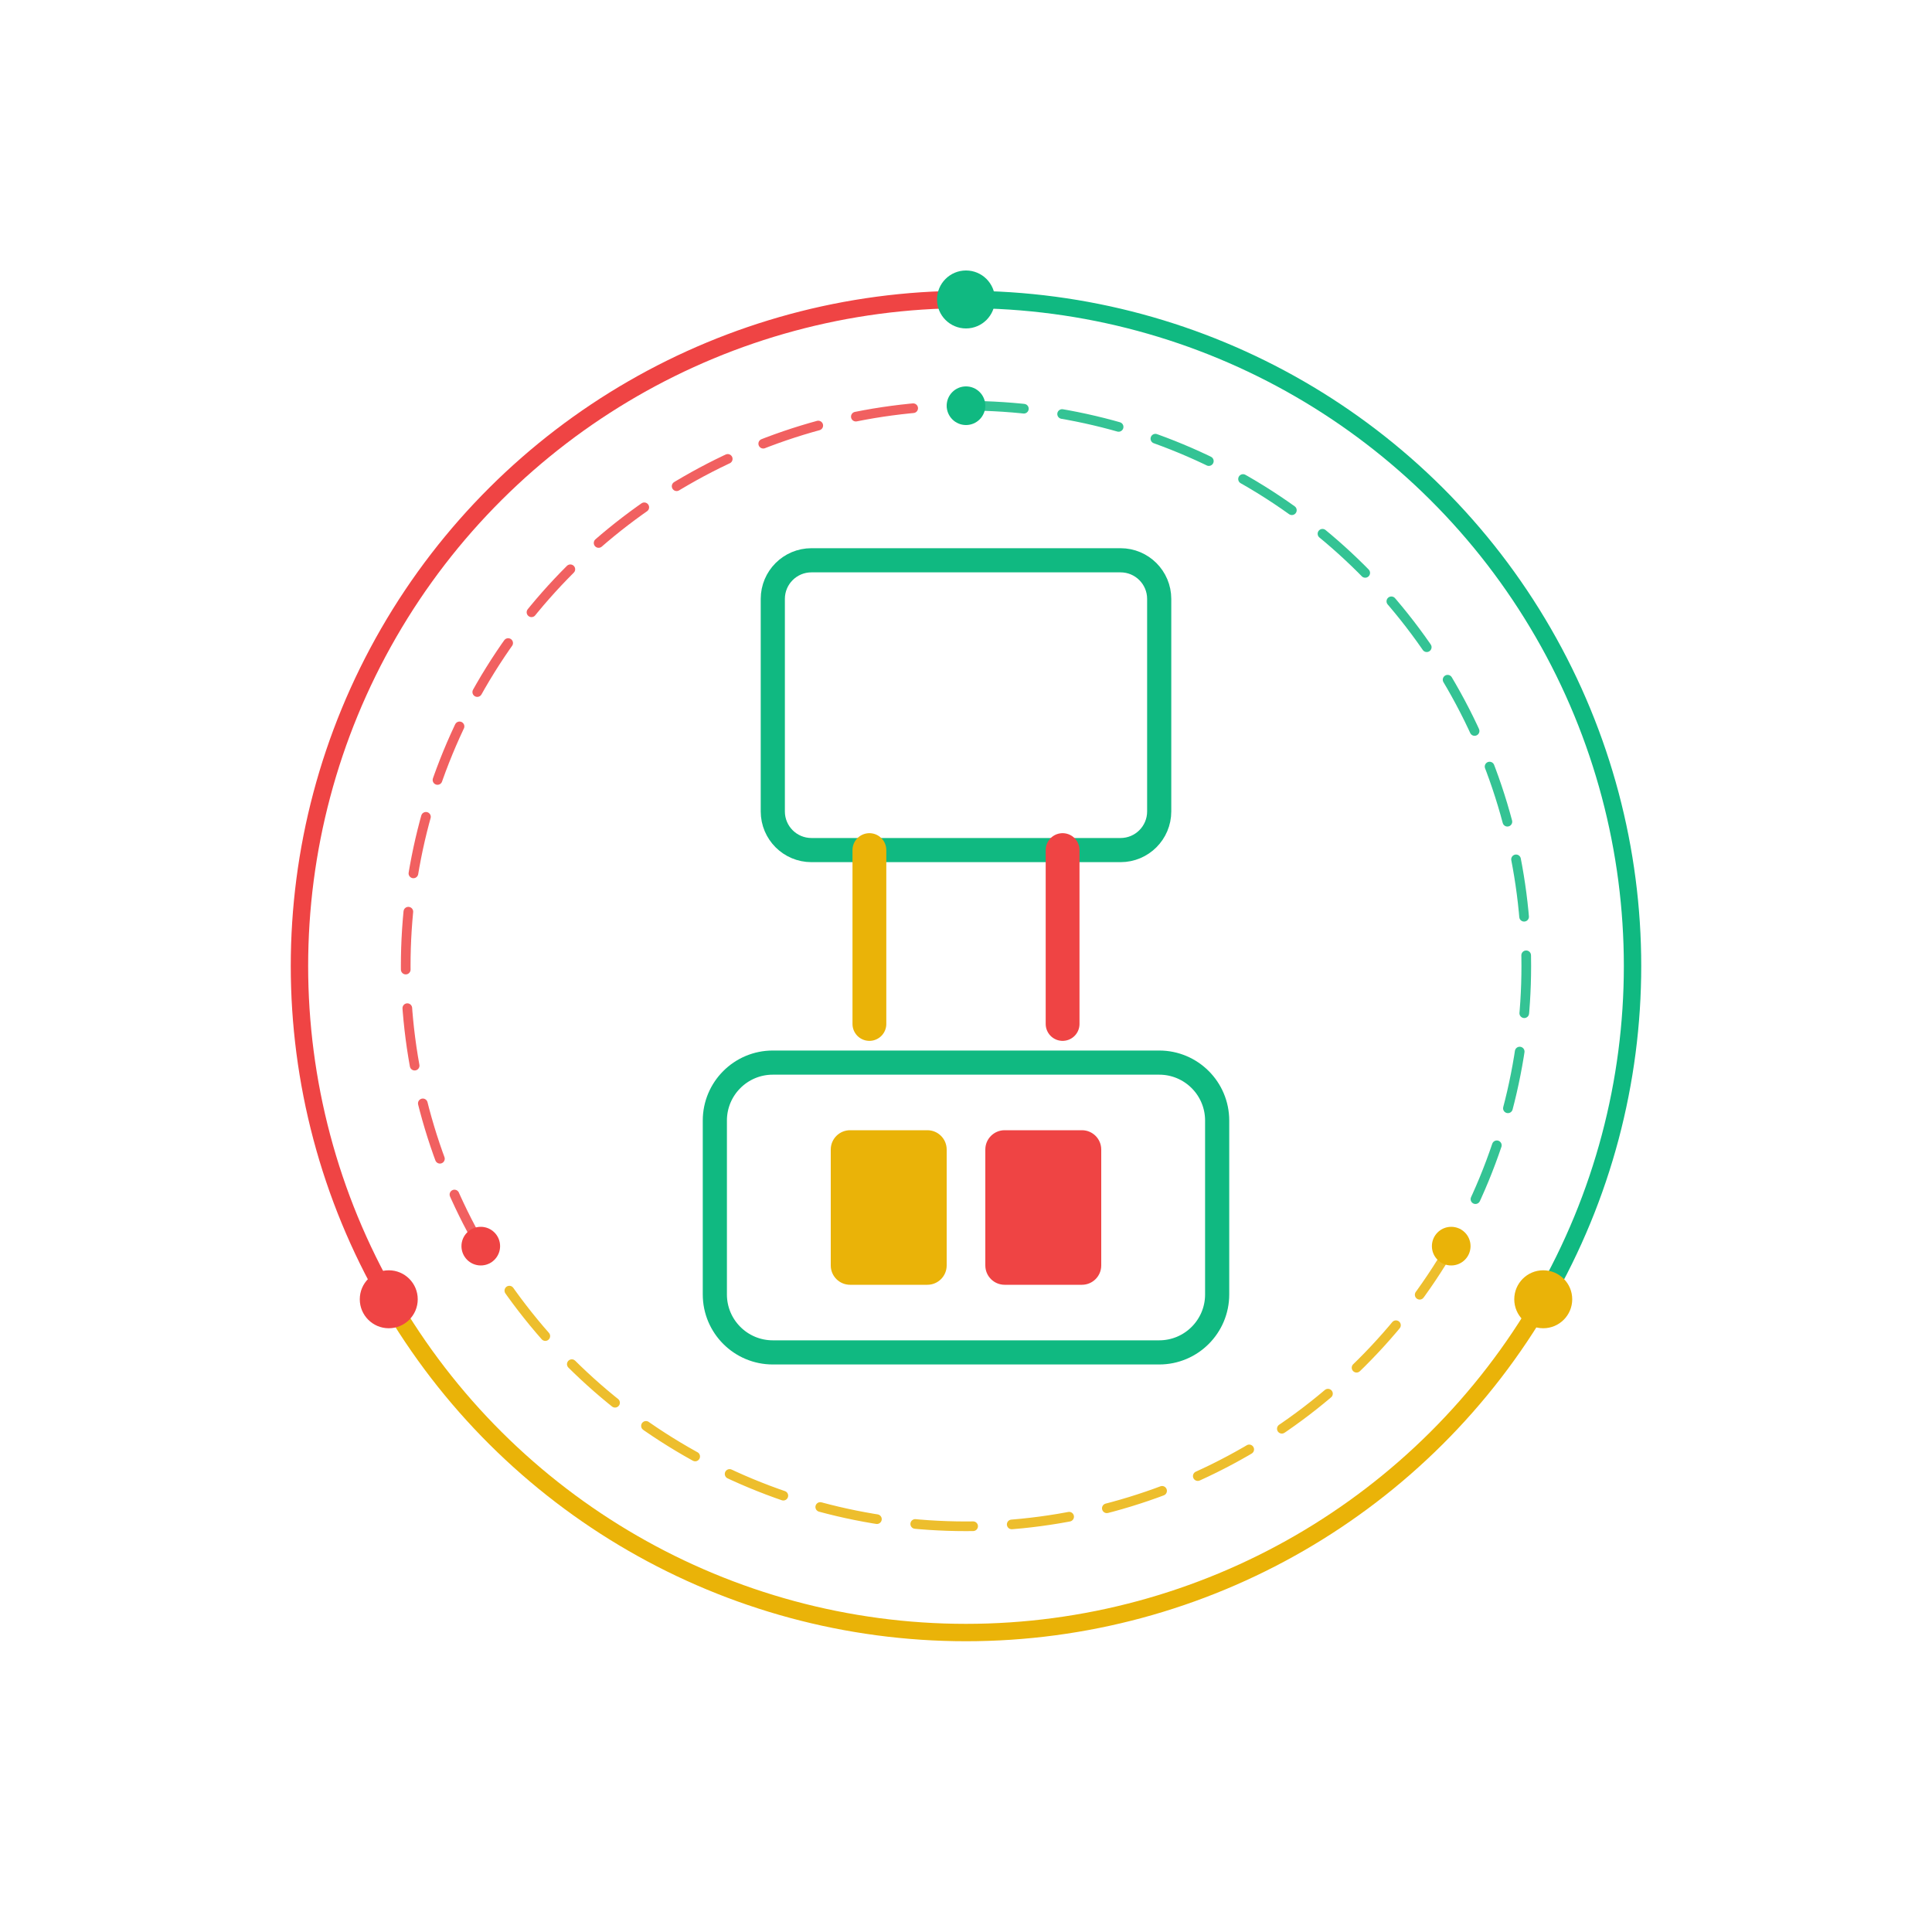
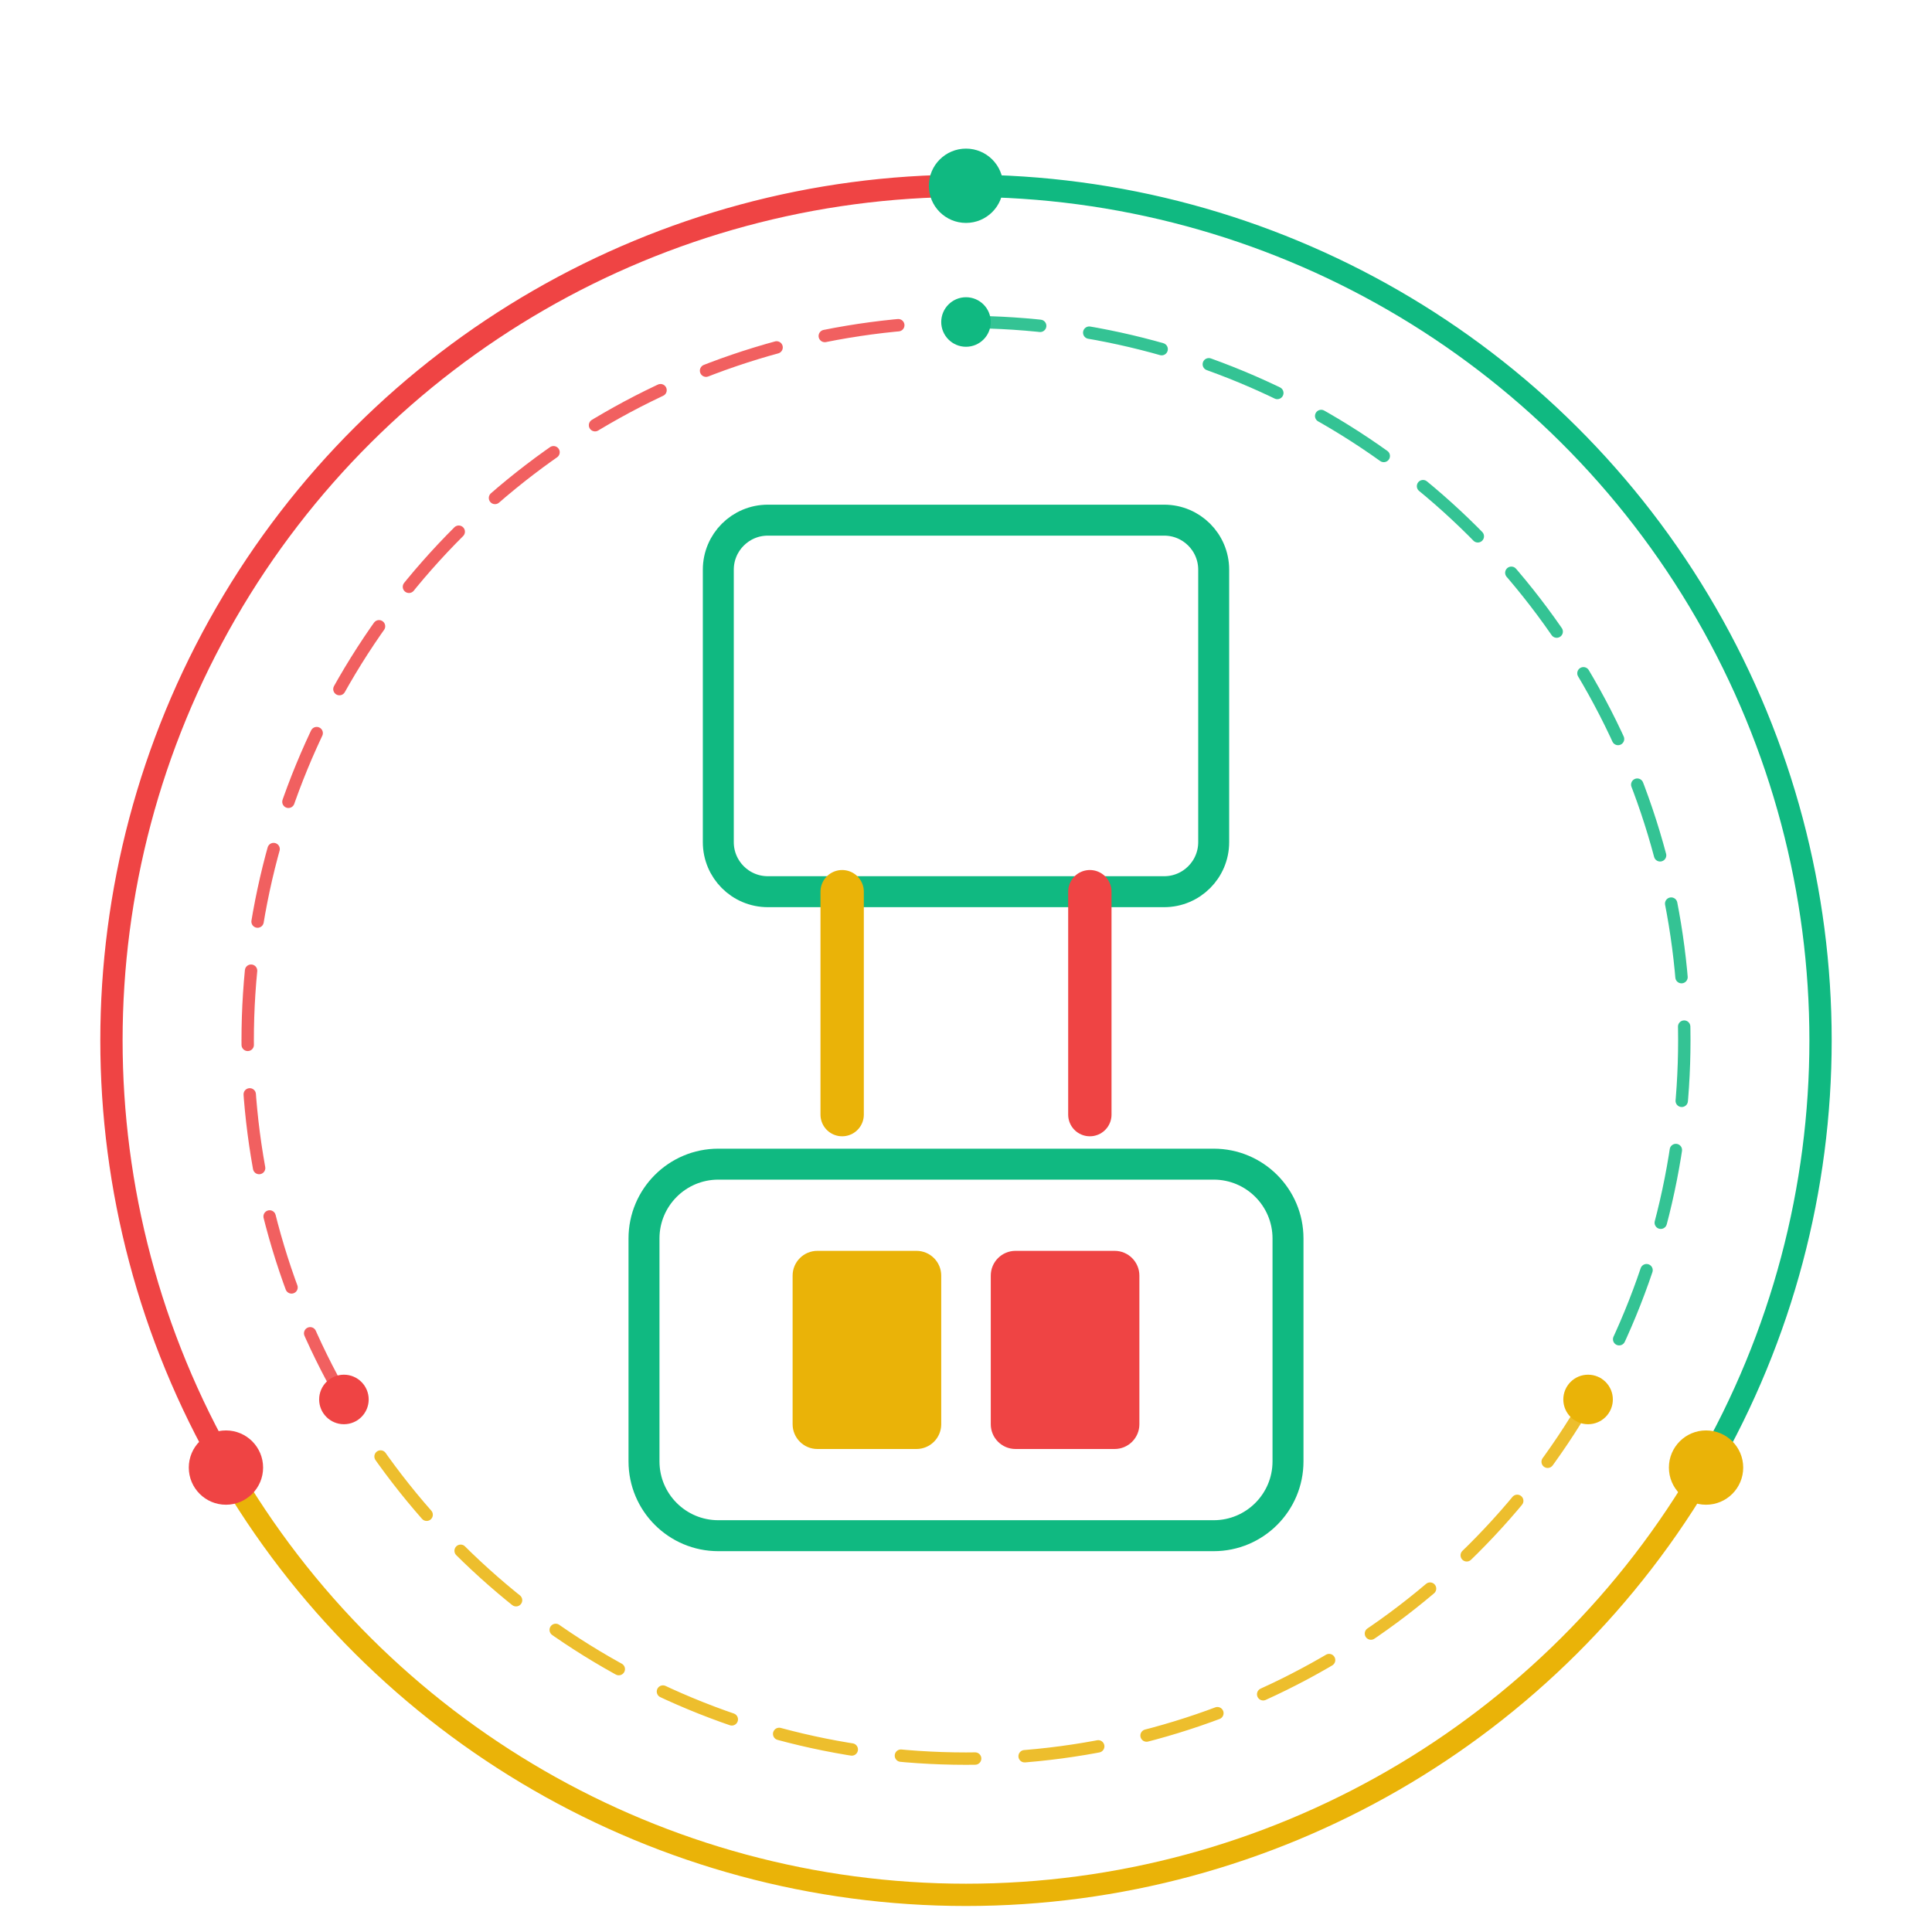
- <svg xmlns="http://www.w3.org/2000/svg" viewBox="-100 -100 200 200" width="32" height="32" role="img" aria-label="PortDrop">
+ <svg xmlns="http://www.w3.org/2000/svg" viewBox="-78 -82 156 152" width="32" height="32" role="img" aria-label="PortDrop">
  <path d="M 0.0,-69.0 A 69,69 0 0,1 59.756,34.5" fill="none" stroke="#10b981" stroke-width="1.8" stroke-linecap="round" />
  <path d="M 59.756,34.5 A 69,69 0 0,1 -59.756,34.5" fill="none" stroke="#eab308" stroke-width="1.8" stroke-linecap="round" />
  <path d="M -59.756,34.5 A 69,69 0 0,1 0.0,-69.0" fill="none" stroke="#ef4444" stroke-width="1.8" stroke-linecap="round" />
  <circle cx="0.0" cy="-69.0" r="3" fill="#10b981" />
  <circle cx="59.756" cy="34.5" r="3" fill="#eab308" />
  <circle cx="-59.756" cy="34.5" r="3" fill="#ef4444" />
  <path d="M 0.0,-58.0 A 58,58 0 0,1 50.23,29.0" fill="none" stroke="#10b981" stroke-width="1.0" stroke-dasharray="6,4" stroke-linecap="round" opacity="0.85" />
  <path d="M 50.23,29.0 A 58,58 0 0,1 -50.23,29.0" fill="none" stroke="#eab308" stroke-width="1.0" stroke-dasharray="6,4" stroke-linecap="round" opacity="0.85" />
  <path d="M -50.23,29.0 A 58,58 0 0,1 0.0,-58.0" fill="none" stroke="#ef4444" stroke-width="1.0" stroke-dasharray="6,4" stroke-linecap="round" opacity="0.85" />
  <circle cx="0.0" cy="-58.0" r="2" fill="#10b981" />
  <circle cx="50.23" cy="29.0" r="2" fill="#eab308" />
  <circle cx="-50.23" cy="29.0" r="2" fill="#ef4444" />
  <rect x="-20" y="-42" width="40" height="30" rx="4" fill="none" stroke="#10b981" stroke-width="2.5" />
  <line x1="-10" y1="-12" x2="-10" y2="6" stroke="#eab308" stroke-width="3.5" stroke-linecap="round" />
  <line x1="10" y1="-12" x2="10" y2="6" stroke="#ef4444" stroke-width="3.5" stroke-linecap="round" />
  <rect x="-26" y="10" width="52" height="30" rx="6" fill="none" stroke="#10b981" stroke-width="2.5" />
  <rect x="-14" y="17" width="12" height="16" rx="2" fill="#eab308" />
  <rect x="2" y="17" width="12" height="16" rx="2" fill="#ef4444" />
</svg>
